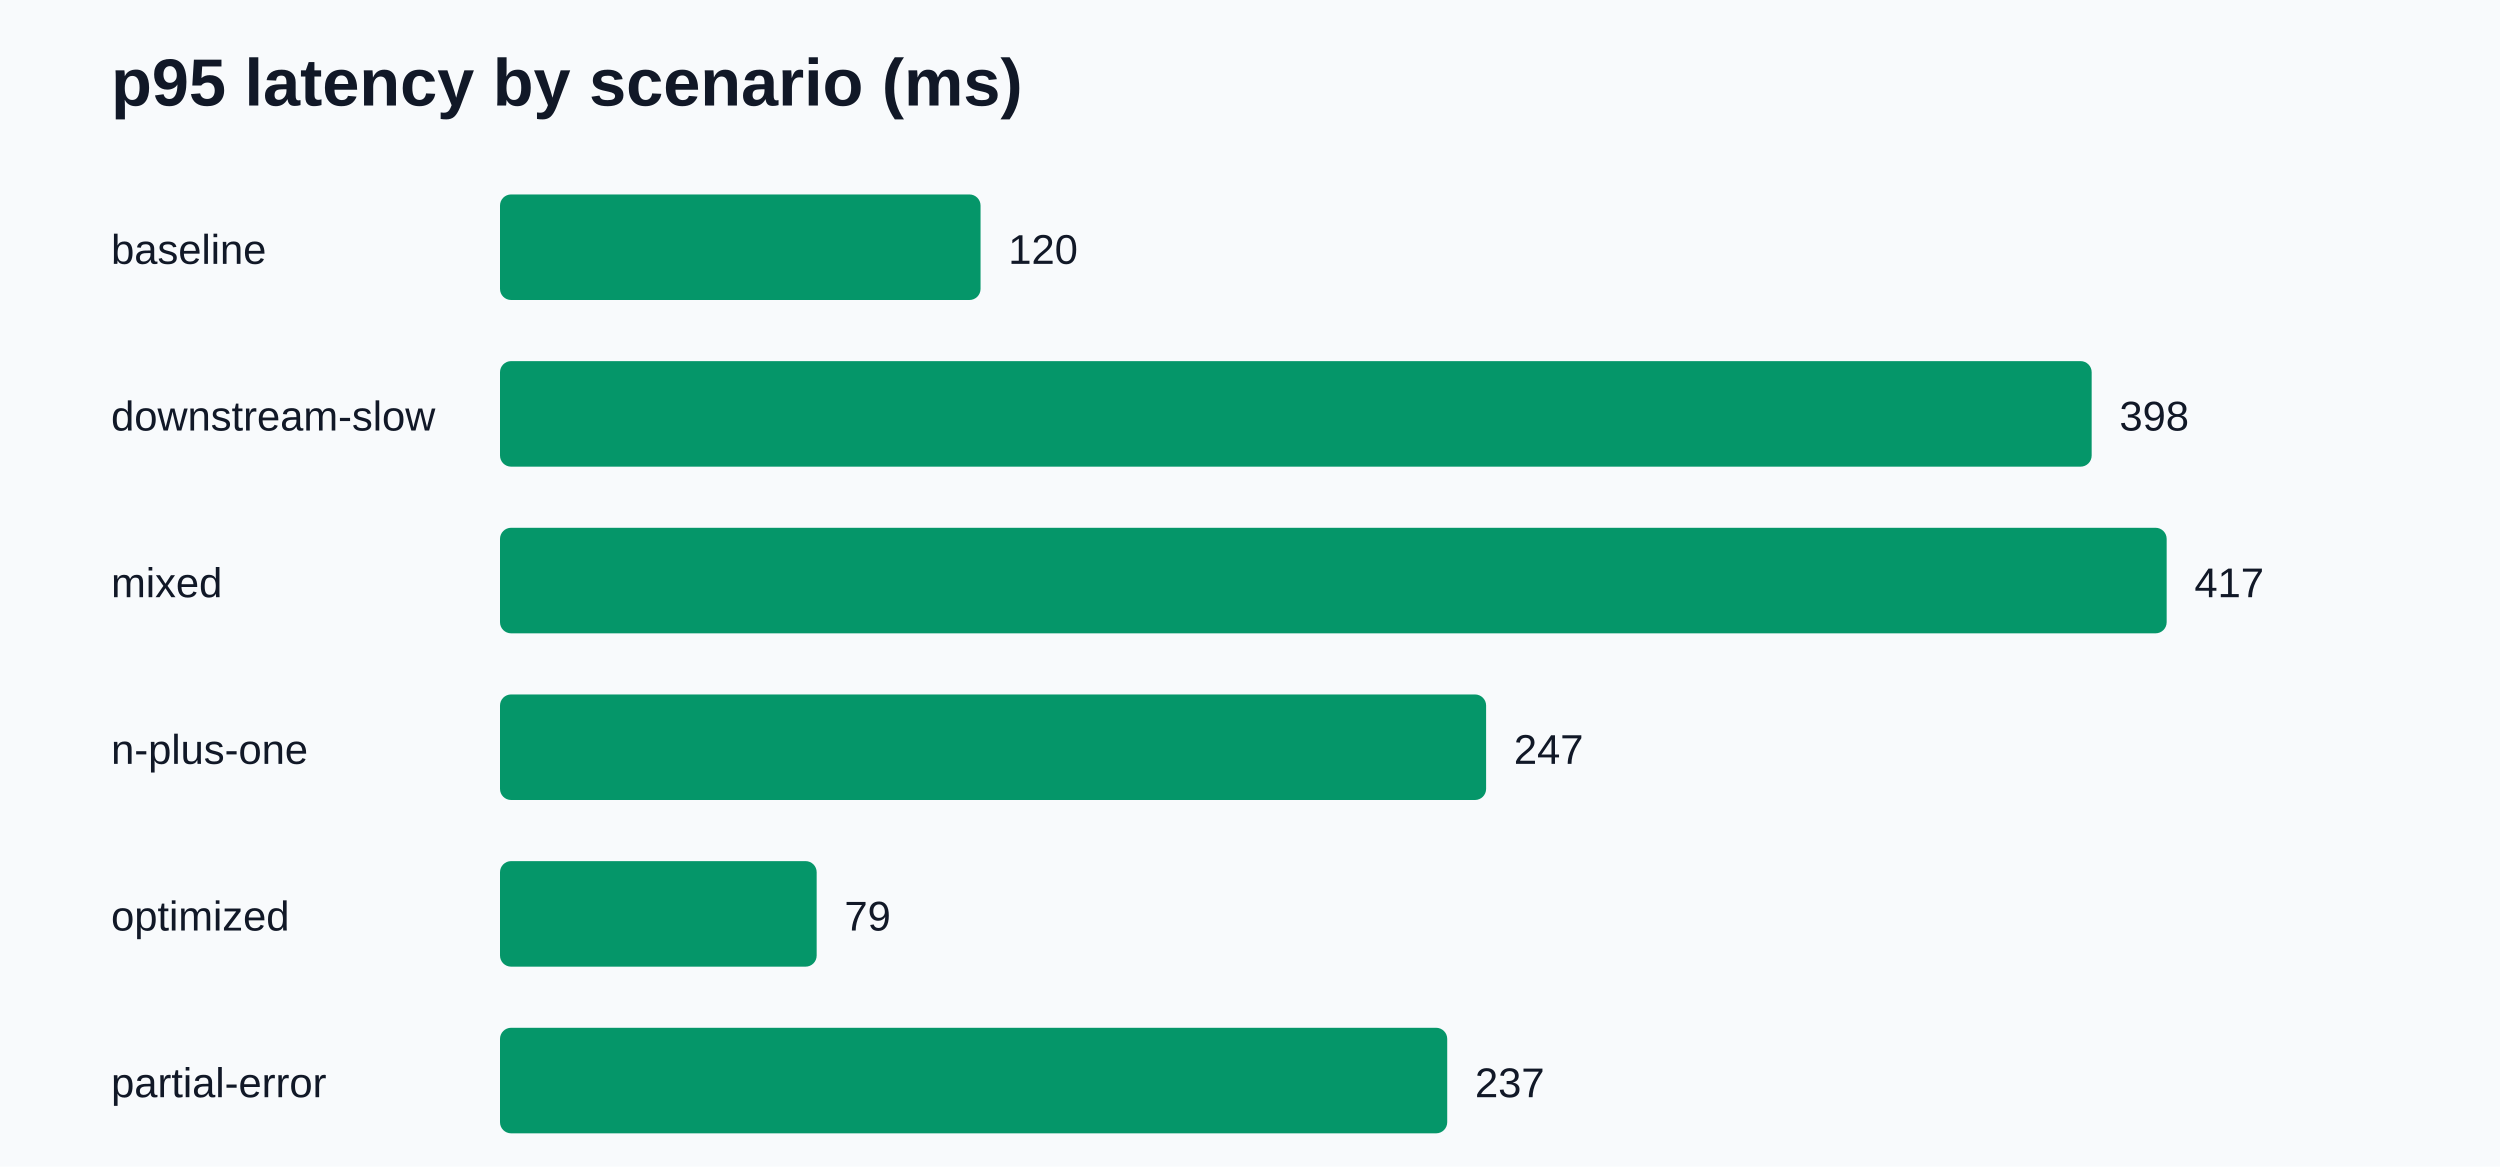
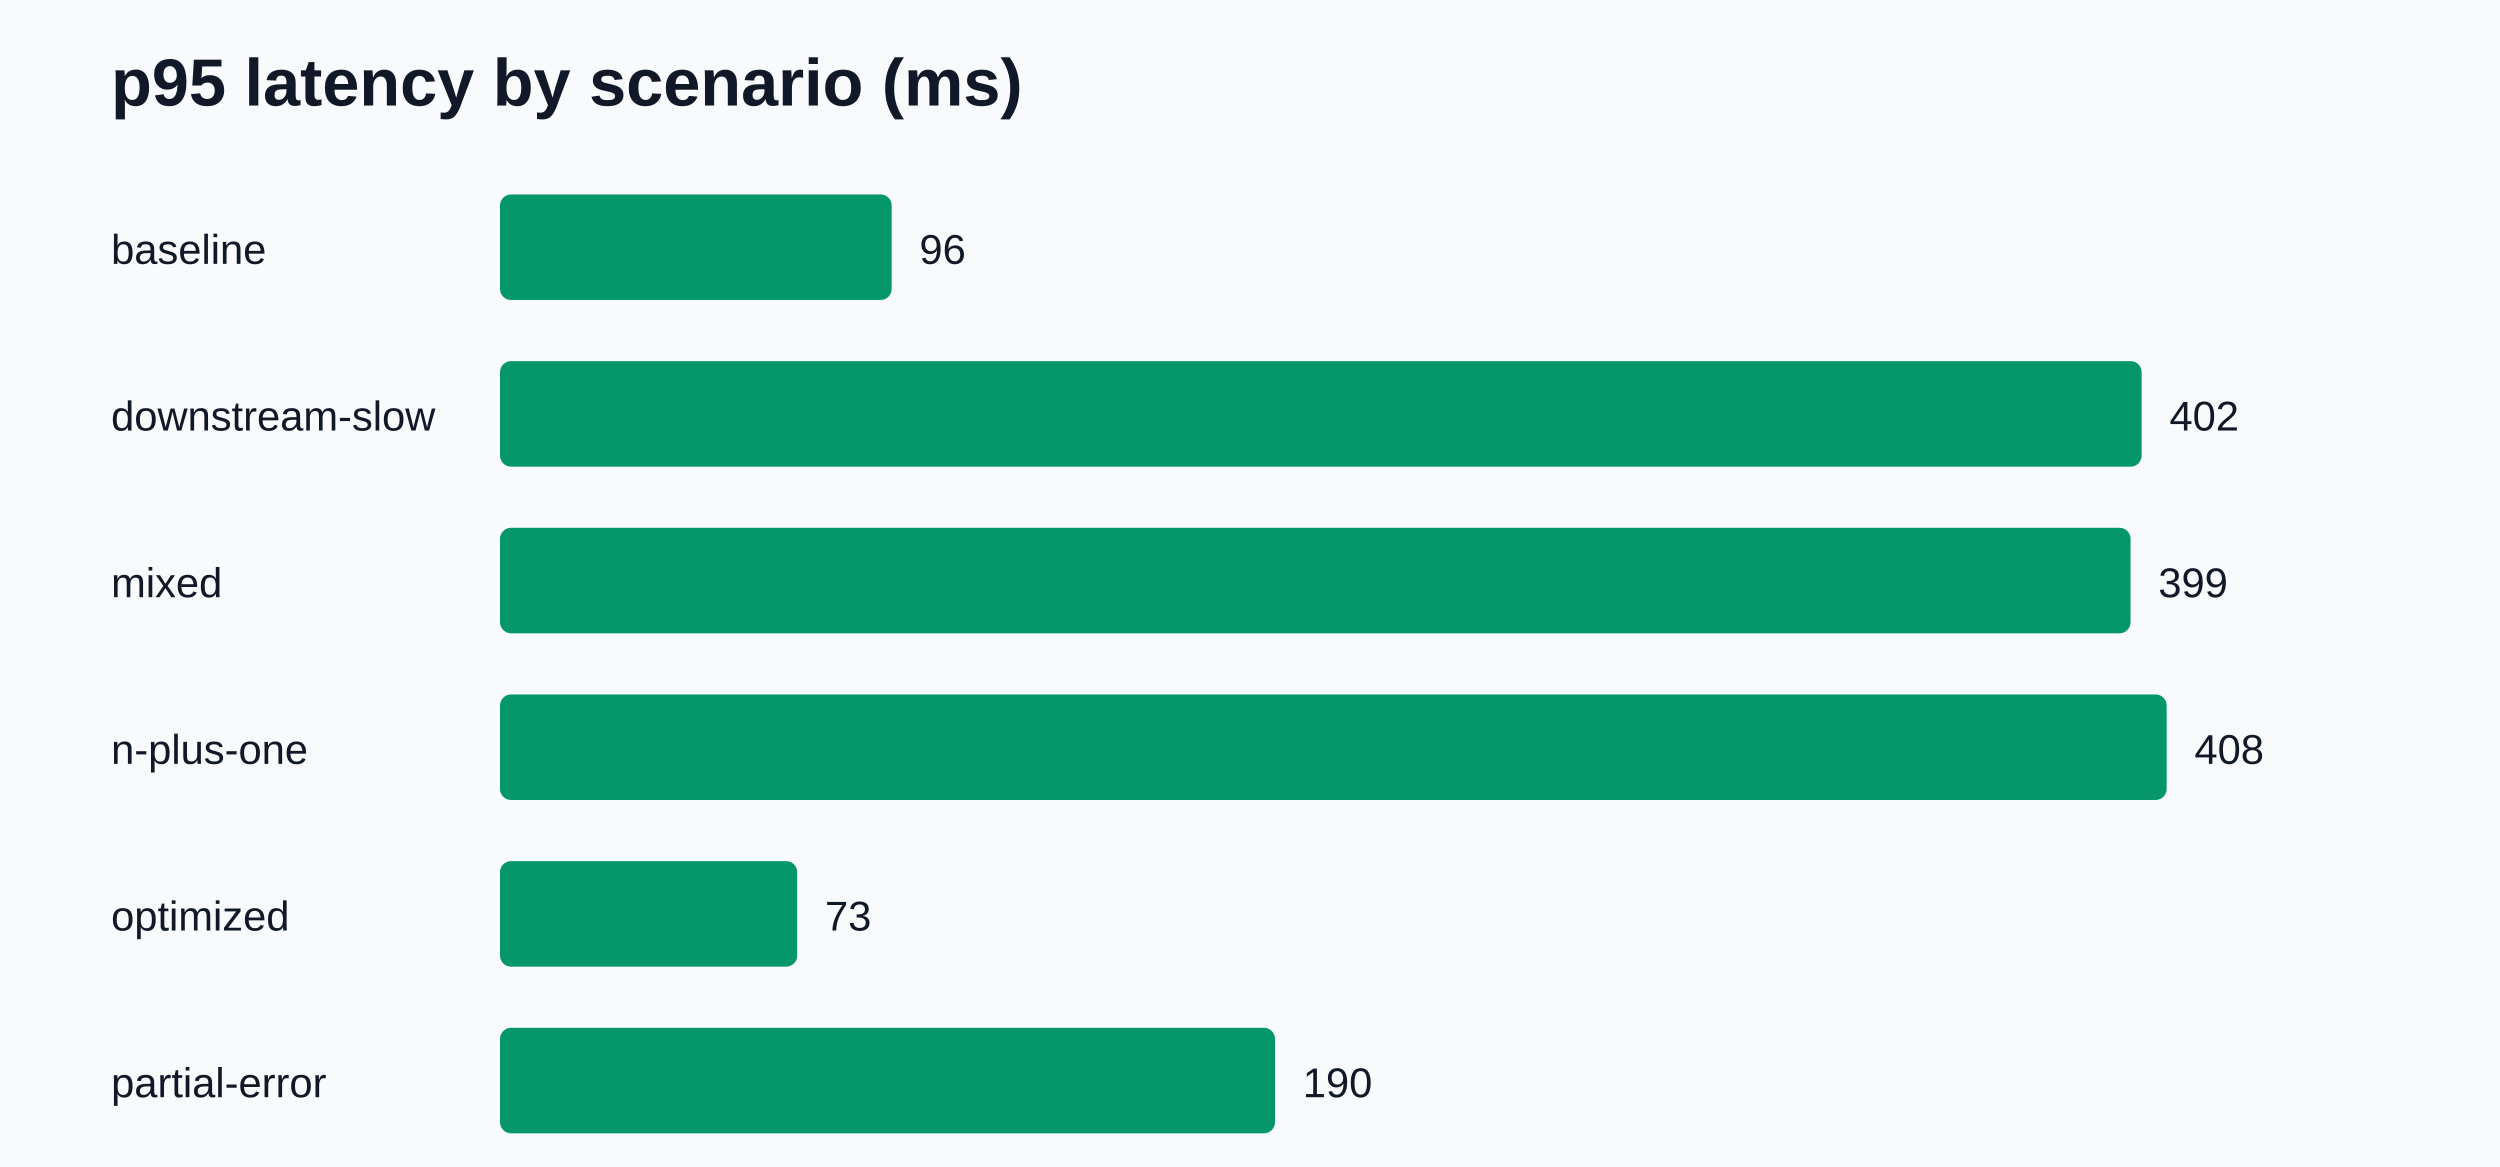
<svg xmlns="http://www.w3.org/2000/svg" width="900" height="420" viewBox="0 0 900 420">
  <rect width="100%" height="100%" fill="#f8fafc" />
  <text x="40" y="38" font-family="Arial" font-size="24" font-weight="700" fill="#111827">p95 latency by scenario (ms)</text>
  <text x="40" y="95" font-family="Arial" font-size="15" fill="#111827">baseline</text>
-   <rect x="180" y="70" width="173" height="38" rx="4" fill="#059669" />
-   <text x="363" y="95" font-family="Arial" font-size="15" fill="#111827">120</text>
+   <rect x="180" y="70" width="141" height="38" rx="4" fill="#059669" />
+   <text x="331" y="95" font-family="Arial" font-size="15" fill="#111827">96</text>
  <text x="40" y="155" font-family="Arial" font-size="15" fill="#111827">downstream-slow</text>
-   <rect x="180" y="130" width="573" height="38" rx="4" fill="#059669" />
-   <text x="763" y="155" font-family="Arial" font-size="15" fill="#111827">398</text>
+   <rect x="180" y="130" width="591" height="38" rx="4" fill="#059669" />
+   <text x="781" y="155" font-family="Arial" font-size="15" fill="#111827">402</text>
  <text x="40" y="215" font-family="Arial" font-size="15" fill="#111827">mixed</text>
-   <rect x="180" y="190" width="600" height="38" rx="4" fill="#059669" />
-   <text x="790" y="215" font-family="Arial" font-size="15" fill="#111827">417</text>
+   <rect x="180" y="190" width="587" height="38" rx="4" fill="#059669" />
+   <text x="777" y="215" font-family="Arial" font-size="15" fill="#111827">399</text>
  <text x="40" y="275" font-family="Arial" font-size="15" fill="#111827">n-plus-one</text>
-   <rect x="180" y="250" width="355" height="38" rx="4" fill="#059669" />
-   <text x="545" y="275" font-family="Arial" font-size="15" fill="#111827">247</text>
+   <rect x="180" y="250" width="600" height="38" rx="4" fill="#059669" />
+   <text x="790" y="275" font-family="Arial" font-size="15" fill="#111827">408</text>
  <text x="40" y="335" font-family="Arial" font-size="15" fill="#111827">optimized</text>
-   <rect x="180" y="310" width="114" height="38" rx="4" fill="#059669" />
-   <text x="304" y="335" font-family="Arial" font-size="15" fill="#111827">79</text>
+   <rect x="180" y="310" width="107" height="38" rx="4" fill="#059669" />
+   <text x="297" y="335" font-family="Arial" font-size="15" fill="#111827">73</text>
  <text x="40" y="395" font-family="Arial" font-size="15" fill="#111827">partial-error</text>
-   <rect x="180" y="370" width="341" height="38" rx="4" fill="#059669" />
-   <text x="531" y="395" font-family="Arial" font-size="15" fill="#111827">237</text>
+   <rect x="180" y="370" width="279" height="38" rx="4" fill="#059669" />
+   <text x="469" y="395" font-family="Arial" font-size="15" fill="#111827">190</text>
</svg>
